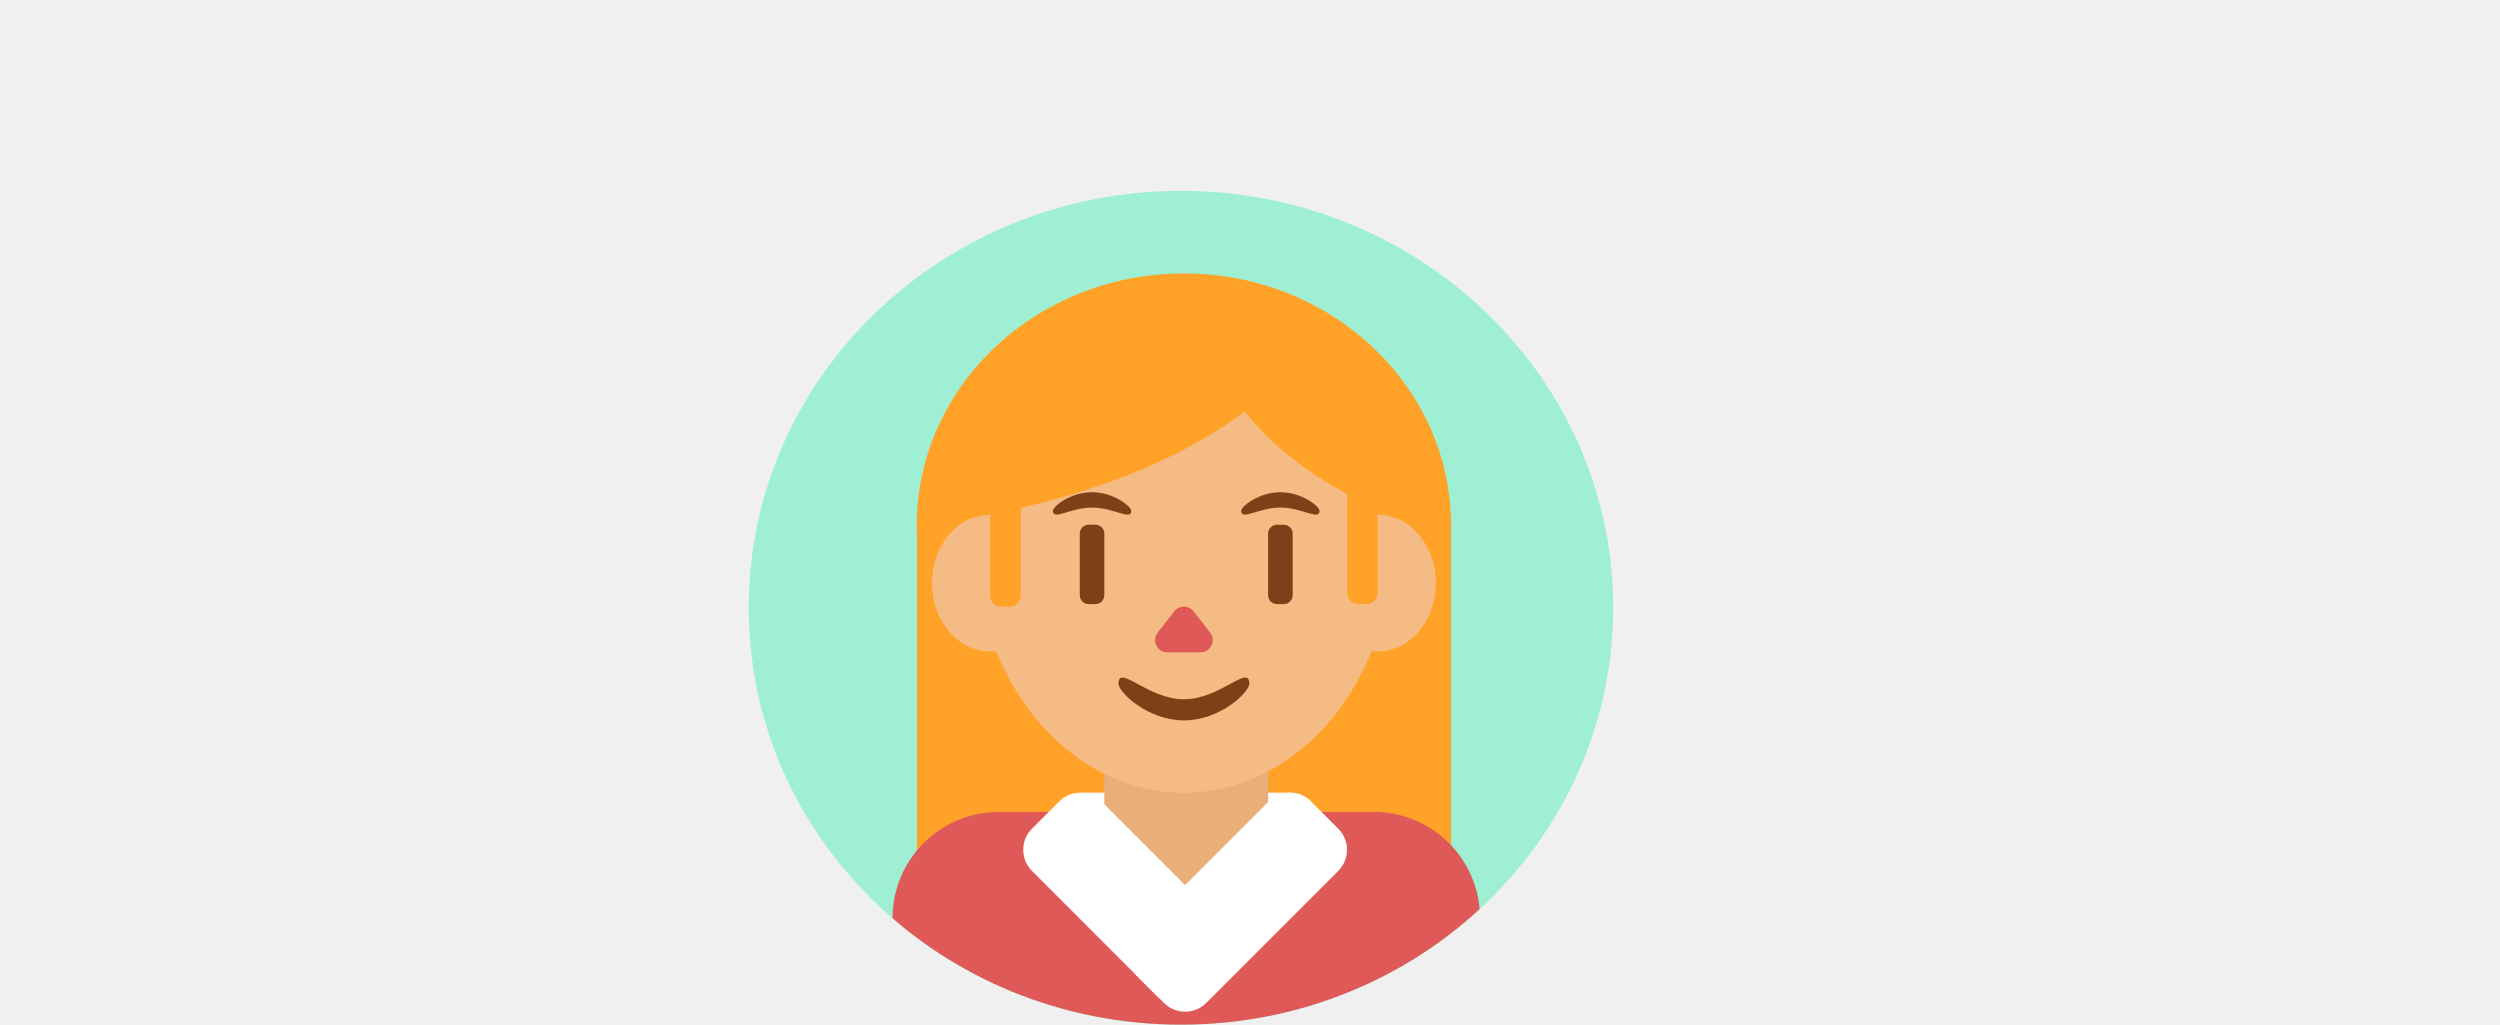
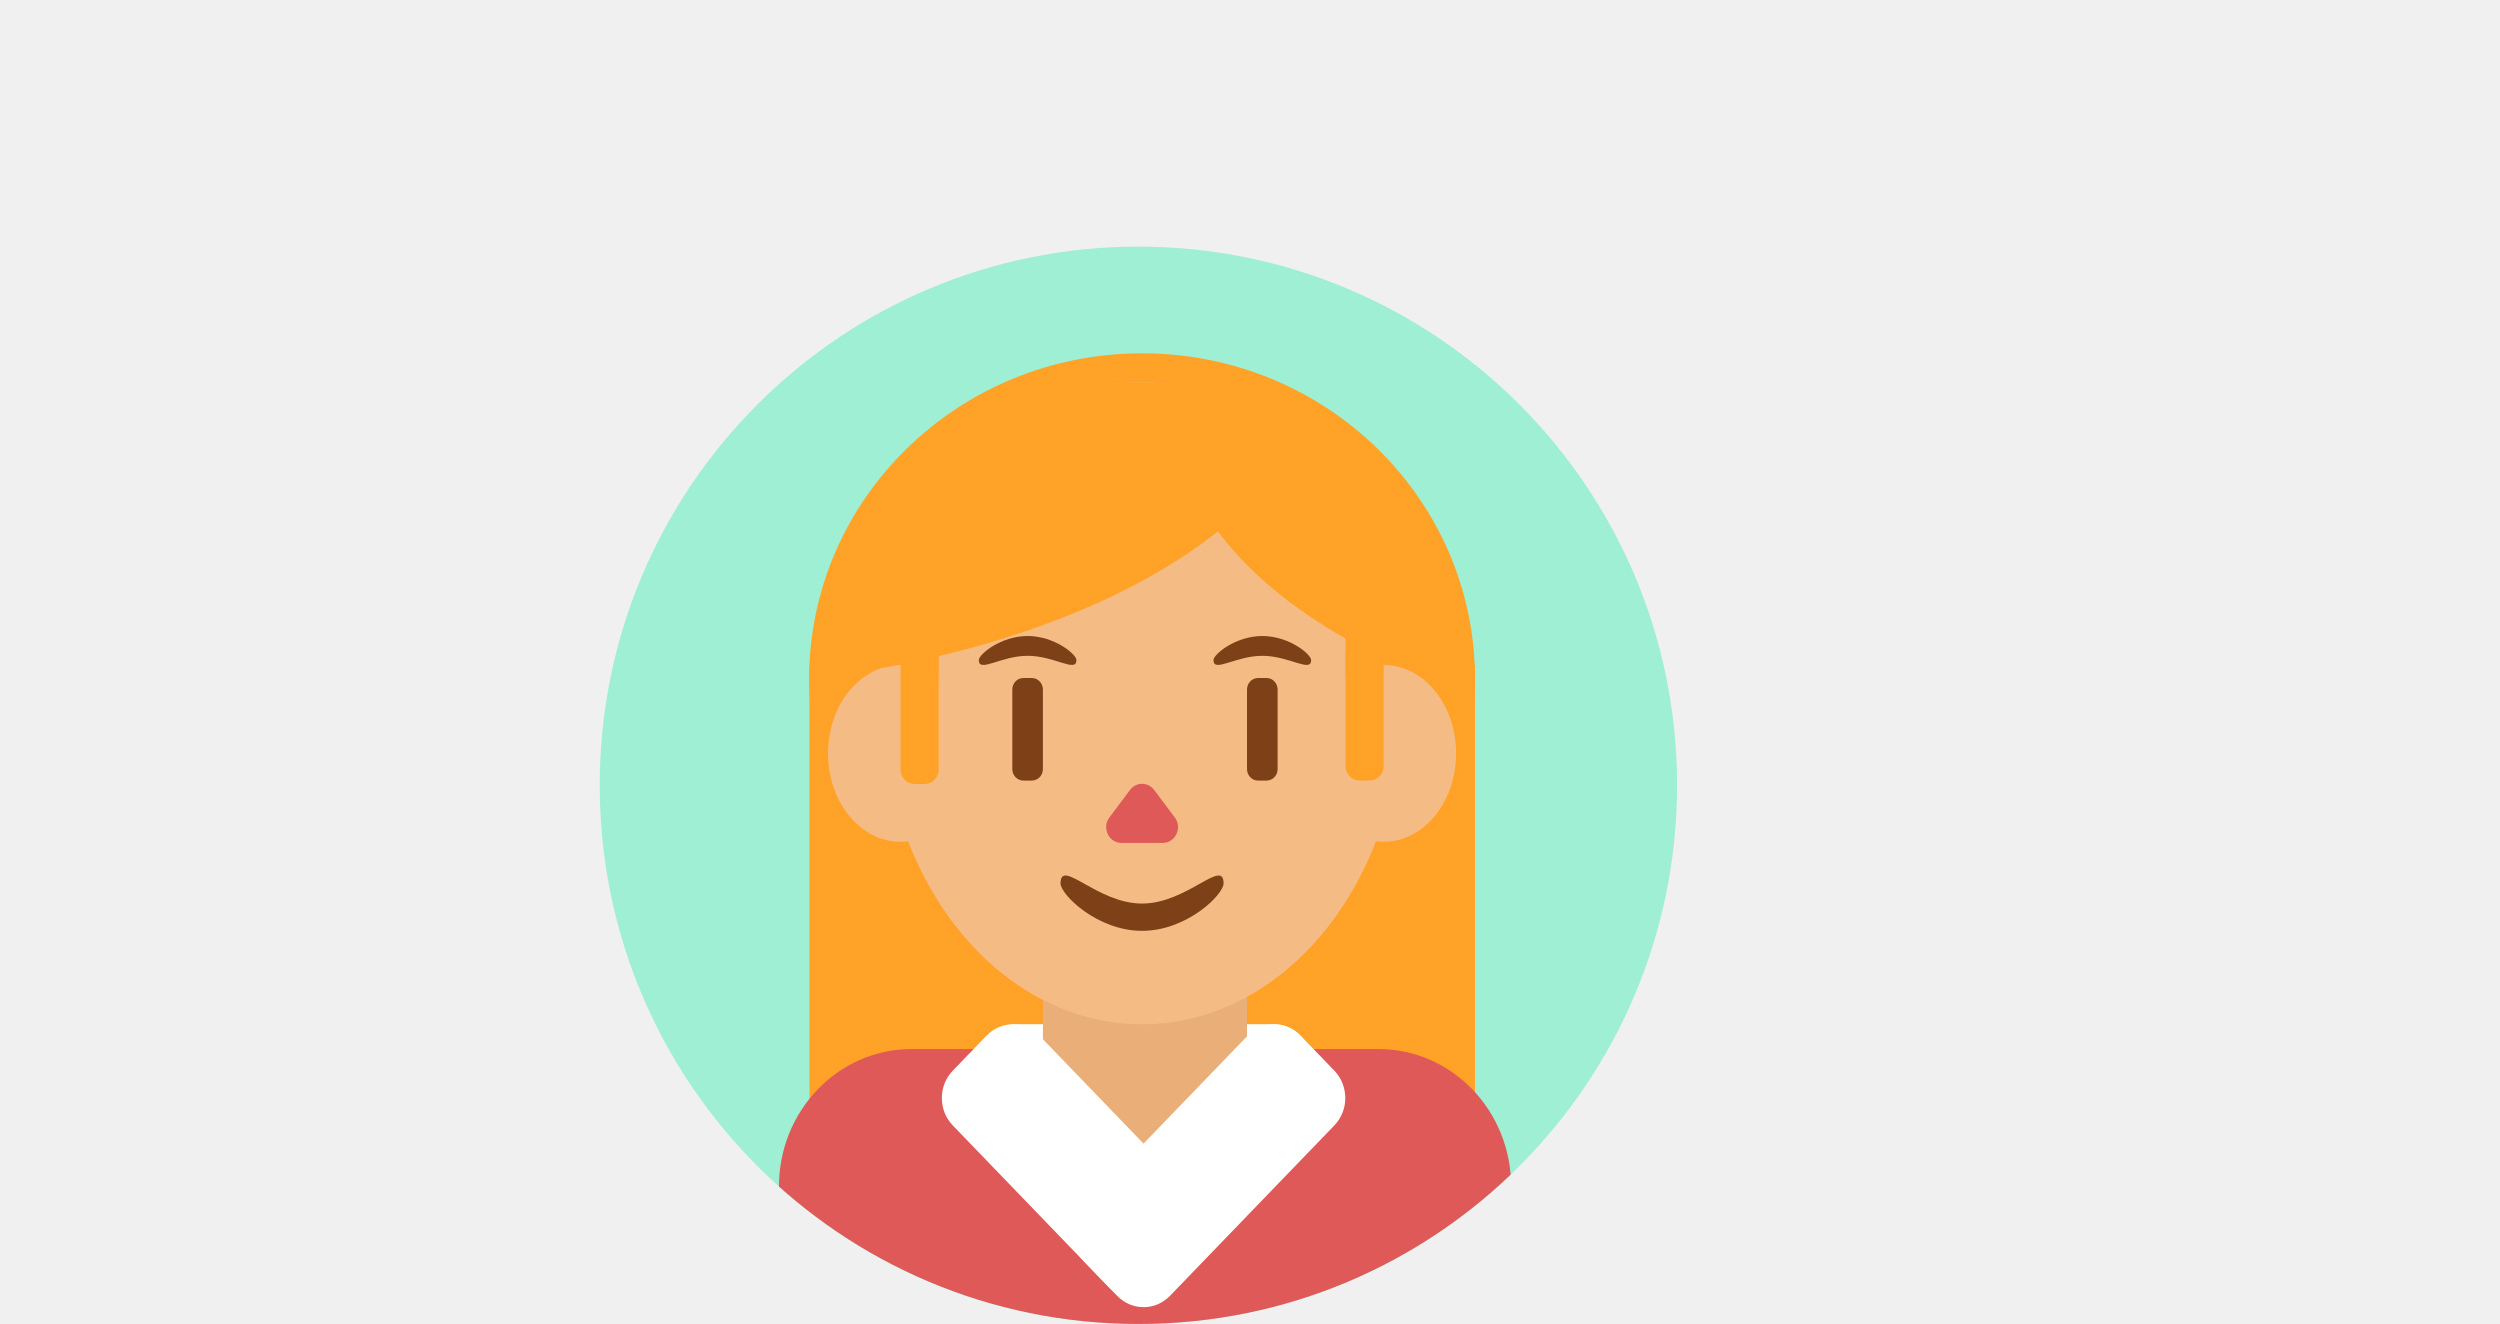
- <svg xmlns="http://www.w3.org/2000/svg" viewBox="0 0 1295.96 531.16">
+ <svg xmlns="http://www.w3.org/2000/svg" id="_Слой_1" data-name="Слой 1" viewBox="0 0 1160.27 614.46">
  <defs>
    <style>
-       .cls-1 {
-         fill: #fff;
-       }
+ 			.cls-1 {
+ 			fill: #fff;
+ 			}

-       .cls-2 {
-         fill: #df5958;
-       }
+ 			.cls-2 {
+ 			fill: #df5958;
+ 			}

-       .cls-3 {
-         clip-path: url(#clippath-1);
-       }
+ 			.cls-3 {
+ 			clip-path: url(#clippath-1);
+ 			}

-       .cls-4 {
-         fill: #eaae78;
-       }
+ 			.cls-4 {
+ 			fill: #eaae78;
+ 			}

-       .cls-5 {
-         fill: #9eefd4;
-       }
+ 			.cls-5 {
+ 			fill: #9eefd4;
+ 			}

-       .cls-6 {
-         fill: #7e4017;
-       }
+ 			.cls-6 {
+ 			fill: #7e4017;
+ 			}

-       .cls-7 {
-         clip-path: url(#clippath);
-       }
+ 			.cls-7 {
+ 			clip-path: url(#clippath);
+ 			}

-       .cls-8 {
-         fill: #ffa227;
-       }
+ 			.cls-8 {
+ 			fill: #ffa227;
+ 			}

-       .cls-9 {
-         fill: none;
-       }
+ 			.cls-9 {
+ 			fill: none;
+ 			}

-       .cls-10 {
-         fill: #f4bc84;
-       }
-     </style>
+ 			.cls-10 {
+ 			fill: #f4bc84;
+ 			}
+ 		</style>
    <clipPath id="clippath">
-       <ellipse class="cls-9" cx="612.19" cy="315.05" rx="224.06" ry="216.11" />
+       <circle class="cls-9" cx="528.34" cy="364.46" r="250" />
    </clipPath>
    <clipPath id="clippath-1">
-       <ellipse class="cls-9" cx="613.72" cy="260.48" rx="107.73" ry="107.12" />
+       <ellipse class="cls-9" cx="530.05" cy="301.33" rx="120.2" ry="123.92" />
    </clipPath>
  </defs>
-   <g id="_6" data-name="6">
+   <g id="_6" data-name=" 6">
    <g class="cls-7">
-       <ellipse class="cls-5" cx="612.19" cy="315.05" rx="224.06" ry="216.11" />
-       <ellipse class="cls-8" cx="613.72" cy="272.37" rx="138.48" ry="130.62" />
-       <rect class="cls-8" x="475.37" y="266.77" width="276.82" height="207.96" />
-       <rect class="cls-2" x="462.68" y="420.88" width="304.56" height="110.27" rx="55.13" ry="55.13" />
-       <rect class="cls-1" x="545.8" y="410.91" width="138.24" height="48.02" rx="15.52" ry="15.52" />
-       <rect class="cls-4" x="572.48" y="315.05" width="84.89" height="146.8" rx="42.45" ry="42.45" />
-       <rect class="cls-1" x="523.99" y="440.56" width="123.09" height="50.95" rx="15.52" ry="15.52" transform="translate(501.03 -277.54) rotate(45)" />
-       <rect class="cls-1" x="577.62" y="442.2" width="127.75" height="50.95" rx="15.52" ry="15.52" transform="translate(1425.8 344.77) rotate(135)" />
+       <g>
+         <circle class="cls-5" cx="528.34" cy="364.46" r="250" />
+         <ellipse class="cls-8" cx="530.05" cy="315.08" rx="154.51" ry="151.1" />
+         <rect class="cls-8" x="375.68" y="308.6" width="308.87" height="240.57" />
+         <path class="cls-2" d="m423.03,486.88h216.79c33.97,0,61.51,28.55,61.51,63.78h0c0,35.23-27.54,63.79-61.51,63.79h-216.79c-33.97,0-61.51-28.55-61.51-63.78h0c0-35.23,27.54-63.79,61.51-63.79Z" />
+         <path class="cls-1" d="m471.58,475.35h119.61c9.56,0,17.32,8.04,17.32,17.95v19.64c0,9.92-7.75,17.95-17.32,17.95h-119.61c-9.56,0-17.32-8.04-17.32-17.95v-19.64c0-9.92,7.75-17.95,17.32-17.95Z" />
+         <path class="cls-4" d="m531.39,364.46h0c26.16,0,47.36,21.99,47.36,49.11v71.61c0,27.12-21.2,49.11-47.36,49.11h0c-26.16,0-47.36-21.99-47.36-49.11v-71.61c0-27.12,21.2-49.11,47.36-49.11Z" />
+         <path class="cls-1" d="m482.38,480.63l72.62,75.3c6.76,7.01,6.76,18.38,0,25.39l-15.71,16.29c-6.76,7.01-17.73,7.01-24.49,0l-72.62-75.3c-6.76-7.01-6.76-18.38,0-25.39l15.71-16.29c6.76-7.01,17.73-7.01,24.49,0Z" />
+         <path class="cls-1" d="m619.29,522.3l-76.3,79.11c-6.76,7.01-17.73,7.01-24.49,0l-15.71-16.29c-6.76-7.01-6.76-18.38,0-25.39l76.3-79.11c6.76-7.01,17.73-7.01,24.49,0l15.71,16.29c6.76,7.01,6.76,18.38,0,25.39Z" />
+       </g>
    </g>
  </g>
-   <g id="_6-3" data-name="6">
-     <ellipse class="cls-10" cx="613.72" cy="282.15" rx="107.73" ry="128.78" />
+   <g id="_6-3" data-name=" 6-3">
+     <ellipse class="cls-10" cx="530.05" cy="326.4" rx="120.2" ry="148.98" />
  </g>
-   <g id="_6-4" data-name="6">
-     <rect class="cls-8" x="698.35" y="255.16" width="23.02" height="58" />
-     <rect class="cls-8" x="505.99" y="257.05" width="23.02" height="58" />
+   <g id="_6-4" data-name=" 6-4">
+     <rect class="cls-8" x="624.48" y="295.17" width="25.69" height="67.1" />
+     <rect class="cls-8" x="409.85" y="297.36" width="25.69" height="67.1" />
  </g>
-   <g id="_6-5" data-name="6">
-     <ellipse class="cls-10" cx="513.27" cy="302.25" rx="30.17" ry="35.47" />
-     <ellipse class="cls-10" cx="714.17" cy="302.25" rx="30.17" ry="35.47" />
+   <g id="_6-5" data-name=" 6-5">
+     <ellipse class="cls-10" cx="417.97" cy="349.65" rx="33.66" ry="41.03" />
+     <ellipse class="cls-10" cx="642.13" cy="349.65" rx="33.66" ry="41.03" />
  </g>
-   <g id="_6-6" data-name="6">
+   <g id="_6-6" data-name=" 6-6">
    <g class="cls-3">
      <g>
-         <ellipse class="cls-8" cx="414.37" cy="137.85" rx="275.7" ry="137.85" />
-         <ellipse class="cls-8" cx="902.85" cy="164.2" rx="275.7" ry="137.19" />
+         <ellipse class="cls-8" cx="307.62" cy="159.47" rx="307.62" ry="159.47" />
+         <ellipse class="cls-8" cx="852.65" cy="189.95" rx="307.62" ry="158.7" />
      </g>
    </g>
-     <rect class="cls-8" x="698.35" y="256.2" width="15.83" height="56.95" rx="5.75" ry="5.75" />
-     <rect class="cls-8" x="513.27" y="257.58" width="15.83" height="56.95" rx="5.75" ry="5.75" />
+     <path class="cls-8" d="m630.89,296.38h4.83c3.54,0,6.42,2.98,6.42,6.65v52.58c0,3.67-2.87,6.65-6.42,6.65h-4.83c-3.54,0-6.42-2.98-6.42-6.65v-52.58c0-3.67,2.87-6.65,6.42-6.65Z" />
+     <path class="cls-8" d="m424.38,297.97h4.83c3.54,0,6.42,2.98,6.42,6.65v52.58c0,3.67-2.87,6.65-6.42,6.65h-4.83c-3.54,0-6.42-2.98-6.42-6.65v-52.58c0-3.67,2.87-6.65,6.42-6.65Z" />
  </g>
-   <g id="_6-7" data-name="6">
-     <path class="cls-2" d="m608.72,316.9l-8.59,11.04c-3.24,4.16-.27,10.23,5,10.23h17.18c5.28,0,8.24-6.07,5-10.23l-8.59-11.04c-2.54-3.26-7.47-3.26-10.01,0Z" />
-     <rect class="cls-6" x="657.37" y="272.01" width="12.73" height="41.15" rx="4.61" ry="4.61" />
-     <rect class="cls-6" x="559.74" y="272.01" width="12.73" height="41.15" rx="4.61" ry="4.61" />
-     <path class="cls-6" d="m586.42,264.8c0-2.24-9.09-9.64-20.31-9.64s-20.31,7.4-20.31,9.64c0,5.26,9.09-1.69,20.31-1.69s20.31,6.95,20.31,1.69Z" />
-     <path class="cls-6" d="m684.04,264.8c0-2.24-9.09-9.64-20.31-9.64s-20.31,7.4-20.31,9.64c0,5.26,9.09-1.69,20.31-1.69s20.31,6.95,20.31,1.69Z" />
-     <path class="cls-6" d="m647.63,354.42c0,4.43-15.18,19.03-33.91,19.03s-33.91-14.61-33.91-19.03c0-10.39,15.18,8.08,33.91,8.08s33.91-18.47,33.91-8.08Z" />
+   <g id="_6-7" data-name=" 6-7">
+     <path class="cls-2" d="m524.47,366.6l-9.58,12.77c-3.62,4.81-.3,11.83,5.58,11.83h19.17c5.89,0,9.19-7.02,5.58-11.83l-9.58-12.77c-2.83-3.77-8.33-3.77-11.17,0h.01Z" />
+     <path class="cls-6" d="m583.89,314.67h3.92c2.84,0,5.14,2.39,5.14,5.33v36.94c0,2.95-2.3,5.33-5.14,5.33h-3.92c-2.84,0-5.14-2.39-5.14-5.33v-36.94c0-2.95,2.3-5.33,5.14-5.33Z" />
+     <path class="cls-6" d="m474.96,314.67h3.92c2.84,0,5.14,2.39,5.14,5.33v36.94c0,2.95-2.3,5.33-5.14,5.33h-3.92c-2.84,0-5.14-2.39-5.14-5.33v-36.94c0-2.95,2.3-5.33,5.14-5.33Z" />
+     <path class="cls-6" d="m499.59,306.33c0-2.59-10.14-11.15-22.66-11.15s-22.66,8.56-22.66,11.15c0,6.08,10.14-1.96,22.66-1.96s22.66,8.04,22.66,1.96Z" />
+     <path class="cls-6" d="m608.51,306.33c0-2.59-10.14-11.15-22.66-11.15s-22.66,8.56-22.66,11.15c0,6.08,10.14-1.96,22.66-1.96s22.66,8.04,22.66,1.96Z" />
+     <path class="cls-6" d="m567.88,410c0,5.12-16.94,22.01-37.84,22.01s-37.84-16.9-37.84-22.01c0-12.02,16.94,9.35,37.84,9.35s37.84-21.37,37.84-9.35Z" />
  </g>
</svg>
